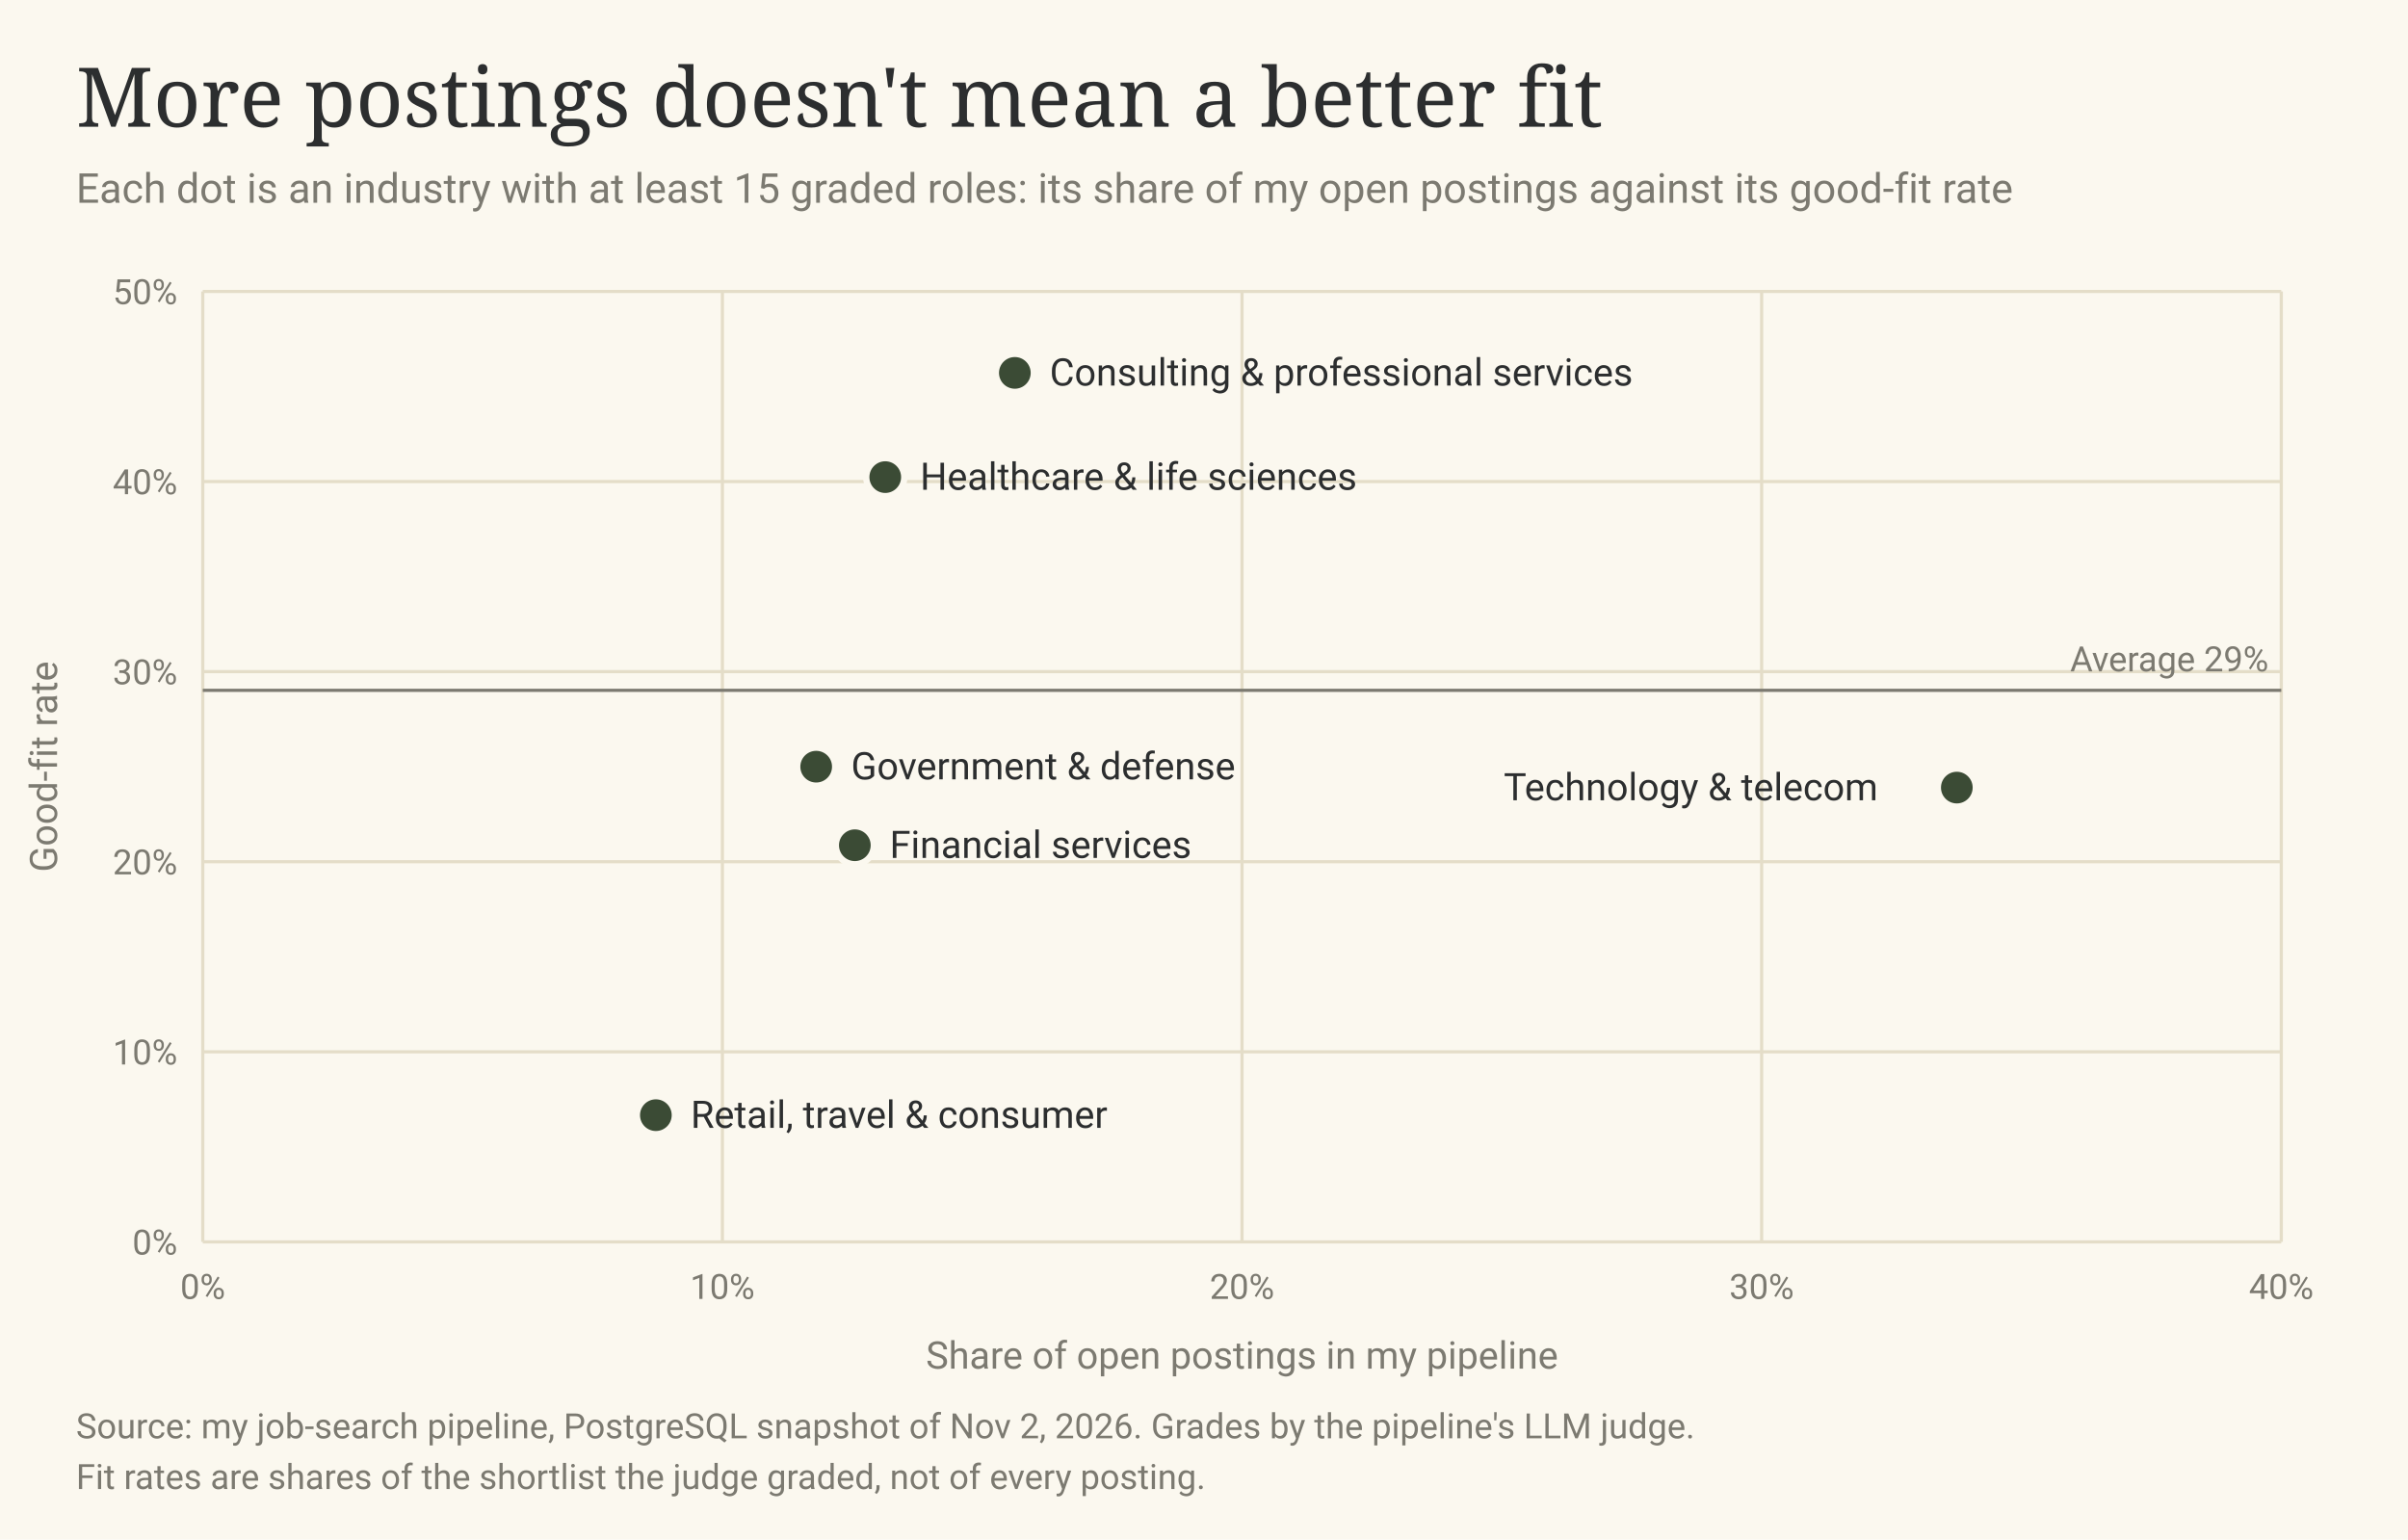
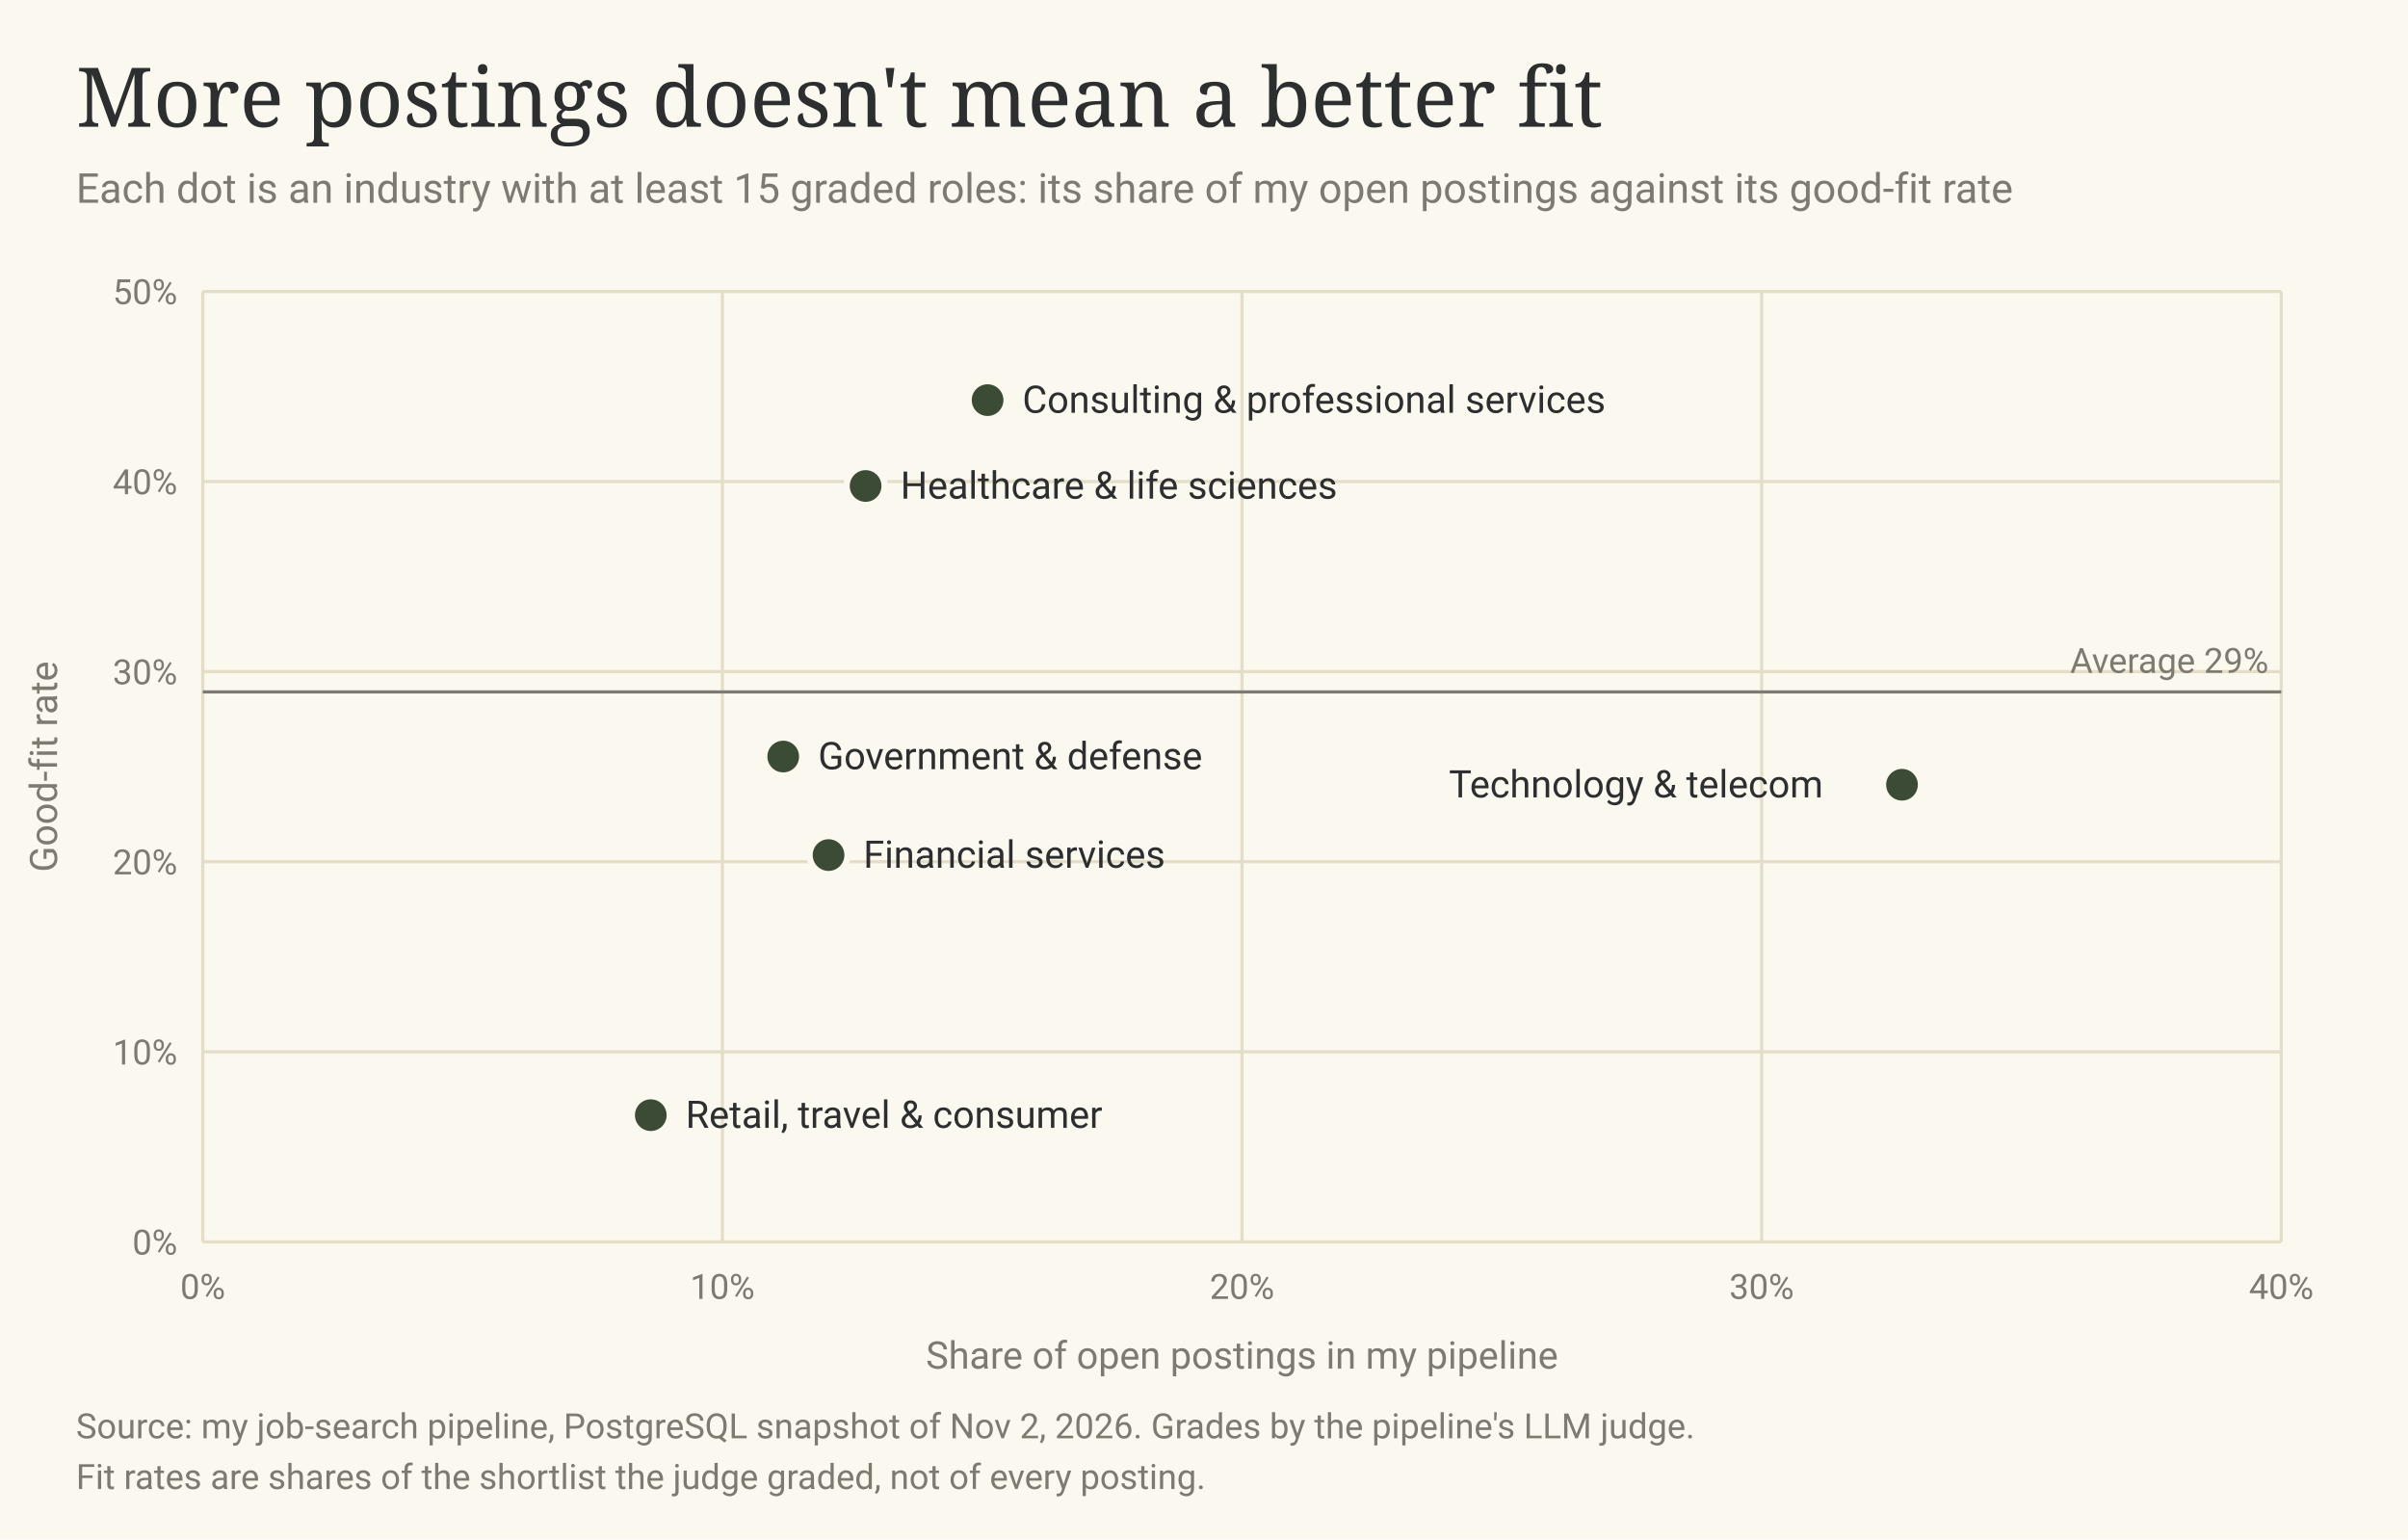
<svg xmlns="http://www.w3.org/2000/svg" viewBox="0 0 760 486" width="760" height="486" role="img" aria-labelledby="t d">
  <rect width="760" height="486" fill="#fbf8ef" />
  <text x="24" y="40" font-family="'Instrument Serif', 'Iowan Old Style', Georgia, serif" font-size="26" fill="#2c2e2f">More postings doesn't mean a better fit</text>
  <text x="24" y="64" font-family="-apple-system, BlinkMacSystemFont, 'Segoe UI', Roboto, Inter, sans-serif" font-size="13" fill="#7c7a71">Each dot is an industry with at least 15 graded roles: its share of my open postings against its good-fit rate</text>
  <line x1="64.0" y1="92" x2="64.0" y2="392" stroke="#e4ddc8" stroke-width="1" />
  <text x="64.0" y="410" text-anchor="middle" font-family="-apple-system, BlinkMacSystemFont, 'Segoe UI', Roboto, Inter, sans-serif" font-size="11" fill="#7c7a71">0%</text>
  <line x1="228.0" y1="92" x2="228.0" y2="392" stroke="#e4ddc8" stroke-width="1" />
  <text x="228.0" y="410" text-anchor="middle" font-family="-apple-system, BlinkMacSystemFont, 'Segoe UI', Roboto, Inter, sans-serif" font-size="11" fill="#7c7a71">10%</text>
  <line x1="392.0" y1="92" x2="392.0" y2="392" stroke="#e4ddc8" stroke-width="1" />
  <text x="392.0" y="410" text-anchor="middle" font-family="-apple-system, BlinkMacSystemFont, 'Segoe UI', Roboto, Inter, sans-serif" font-size="11" fill="#7c7a71">20%</text>
  <line x1="556.0" y1="92" x2="556.0" y2="392" stroke="#e4ddc8" stroke-width="1" />
  <text x="556.0" y="410" text-anchor="middle" font-family="-apple-system, BlinkMacSystemFont, 'Segoe UI', Roboto, Inter, sans-serif" font-size="11" fill="#7c7a71">30%</text>
  <line x1="720.0" y1="92" x2="720.0" y2="392" stroke="#e4ddc8" stroke-width="1" />
  <text x="720.0" y="410" text-anchor="middle" font-family="-apple-system, BlinkMacSystemFont, 'Segoe UI', Roboto, Inter, sans-serif" font-size="11" fill="#7c7a71">40%</text>
  <line x1="64" y1="392.0" x2="720" y2="392.0" stroke="#e4ddc8" stroke-width="1" />
  <text x="56" y="396.0" text-anchor="end" font-family="-apple-system, BlinkMacSystemFont, 'Segoe UI', Roboto, Inter, sans-serif" font-size="11" fill="#7c7a71">0%</text>
  <line x1="64" y1="332.0" x2="720" y2="332.0" stroke="#e4ddc8" stroke-width="1" />
  <text x="56" y="336.0" text-anchor="end" font-family="-apple-system, BlinkMacSystemFont, 'Segoe UI', Roboto, Inter, sans-serif" font-size="11" fill="#7c7a71">10%</text>
  <line x1="64" y1="272.0" x2="720" y2="272.0" stroke="#e4ddc8" stroke-width="1" />
  <text x="56" y="276.0" text-anchor="end" font-family="-apple-system, BlinkMacSystemFont, 'Segoe UI', Roboto, Inter, sans-serif" font-size="11" fill="#7c7a71">20%</text>
  <line x1="64" y1="212.0" x2="720" y2="212.0" stroke="#e4ddc8" stroke-width="1" />
  <text x="56" y="216.0" text-anchor="end" font-family="-apple-system, BlinkMacSystemFont, 'Segoe UI', Roboto, Inter, sans-serif" font-size="11" fill="#7c7a71">30%</text>
  <line x1="64" y1="152.0" x2="720" y2="152.0" stroke="#e4ddc8" stroke-width="1" />
  <text x="56" y="156.0" text-anchor="end" font-family="-apple-system, BlinkMacSystemFont, 'Segoe UI', Roboto, Inter, sans-serif" font-size="11" fill="#7c7a71">40%</text>
  <line x1="64" y1="92.0" x2="720" y2="92.0" stroke="#e4ddc8" stroke-width="1" />
  <text x="56" y="96.0" text-anchor="end" font-family="-apple-system, BlinkMacSystemFont, 'Segoe UI', Roboto, Inter, sans-serif" font-size="11" fill="#7c7a71">50%</text>
  <text x="392.0" y="432" text-anchor="middle" font-family="-apple-system, BlinkMacSystemFont, 'Segoe UI', Roboto, Inter, sans-serif" font-size="12" fill="#7c7a71">Share of open postings in my pipeline</text>
  <text transform="translate(18 242.0) rotate(-90)" text-anchor="middle" font-family="-apple-system, BlinkMacSystemFont, 'Segoe UI', Roboto, Inter, sans-serif" font-size="12" fill="#7c7a71">Good-fit rate</text>
-   <line x1="64" y1="217.9" x2="720" y2="217.9" stroke="#7c7a71" stroke-width="1" />
-   <text x="716" y="211.9" text-anchor="end" font-family="-apple-system, BlinkMacSystemFont, 'Segoe UI', Roboto, Inter, sans-serif" font-size="11" fill="#7c7a71">Average 29%</text>
+   <line x1="64" y1="218.4" x2="720" y2="218.4" stroke="#7c7a71" stroke-width="1" />
+   <text x="716" y="212.4" text-anchor="end" font-family="-apple-system, BlinkMacSystemFont, 'Segoe UI', Roboto, Inter, sans-serif" font-size="11" fill="#7c7a71">Average 29%</text>
  <g>
-     <circle cx="320.3" cy="117.7" r="6" fill="#3b4b35" stroke="#fbf8ef" stroke-width="2" />
-     <text x="331.3" y="121.7" font-family="-apple-system, BlinkMacSystemFont, 'Segoe UI', Roboto, Inter, sans-serif" font-size="12" fill="#2c2e2f">Consulting &amp; professional services</text>
+     <circle cx="311.7" cy="126.3" r="6" fill="#3b4b35" stroke="#fbf8ef" stroke-width="2" />
+     <text x="322.7" y="130.3" font-family="-apple-system, BlinkMacSystemFont, 'Segoe UI', Roboto, Inter, sans-serif" font-size="12" fill="#2c2e2f">Consulting &amp; professional services</text>
  </g>
  <g>
-     <circle cx="279.4" cy="150.6" r="6" fill="#3b4b35" stroke="#fbf8ef" stroke-width="2" />
-     <text x="290.4" y="154.6" font-family="-apple-system, BlinkMacSystemFont, 'Segoe UI', Roboto, Inter, sans-serif" font-size="12" fill="#2c2e2f">Healthcare &amp; life sciences</text>
+     <circle cx="273.2" cy="153.4" r="6" fill="#3b4b35" stroke="#fbf8ef" stroke-width="2" />
+     <text x="284.2" y="157.4" font-family="-apple-system, BlinkMacSystemFont, 'Segoe UI', Roboto, Inter, sans-serif" font-size="12" fill="#2c2e2f">Healthcare &amp; life sciences</text>
  </g>
  <g>
-     <circle cx="257.6" cy="242.0" r="6" fill="#3b4b35" stroke="#fbf8ef" stroke-width="2" />
-     <text x="268.6" y="246.0" font-family="-apple-system, BlinkMacSystemFont, 'Segoe UI', Roboto, Inter, sans-serif" font-size="12" fill="#2c2e2f">Government &amp; defense</text>
+     <circle cx="247.2" cy="238.8" r="6" fill="#3b4b35" stroke="#fbf8ef" stroke-width="2" />
+     <text x="258.2" y="242.8" font-family="-apple-system, BlinkMacSystemFont, 'Segoe UI', Roboto, Inter, sans-serif" font-size="12" fill="#2c2e2f">Government &amp; defense</text>
  </g>
  <g>
-     <circle cx="617.6" cy="248.6" r="6" fill="#3b4b35" stroke="#fbf8ef" stroke-width="2" />
-     <text x="474.6" y="252.6" font-family="-apple-system, BlinkMacSystemFont, 'Segoe UI', Roboto, Inter, sans-serif" font-size="12" fill="#2c2e2f">Technology &amp; telecom</text>
+     <circle cx="600.3" cy="247.7" r="6" fill="#3b4b35" stroke="#fbf8ef" stroke-width="2" />
+     <text x="457.3" y="251.7" font-family="-apple-system, BlinkMacSystemFont, 'Segoe UI', Roboto, Inter, sans-serif" font-size="12" fill="#2c2e2f">Technology &amp; telecom</text>
  </g>
  <g>
-     <circle cx="269.8" cy="266.8" r="6" fill="#3b4b35" stroke="#fbf8ef" stroke-width="2" />
-     <text x="280.8" y="270.8" font-family="-apple-system, BlinkMacSystemFont, 'Segoe UI', Roboto, Inter, sans-serif" font-size="12" fill="#2c2e2f">Financial services</text>
+     <circle cx="261.5" cy="269.9" r="6" fill="#3b4b35" stroke="#fbf8ef" stroke-width="2" />
+     <text x="272.5" y="273.9" font-family="-apple-system, BlinkMacSystemFont, 'Segoe UI', Roboto, Inter, sans-serif" font-size="12" fill="#2c2e2f">Financial services</text>
  </g>
  <g>
-     <circle cx="207.0" cy="352.0" r="6" fill="#3b4b35" stroke="#fbf8ef" stroke-width="2" />
-     <text x="218.0" y="356.0" font-family="-apple-system, BlinkMacSystemFont, 'Segoe UI', Roboto, Inter, sans-serif" font-size="12" fill="#2c2e2f">Retail, travel &amp; consumer</text>
+     <circle cx="205.4" cy="352.0" r="6" fill="#3b4b35" stroke="#fbf8ef" stroke-width="2" />
+     <text x="216.4" y="356.0" font-family="-apple-system, BlinkMacSystemFont, 'Segoe UI', Roboto, Inter, sans-serif" font-size="12" fill="#2c2e2f">Retail, travel &amp; consumer</text>
  </g>
  <text x="24" y="454" font-family="-apple-system, BlinkMacSystemFont, 'Segoe UI', Roboto, Inter, sans-serif" font-size="11" fill="#7c7a71">Source: my job-search pipeline, PostgreSQL snapshot of Nov 2, 2026. Grades by the pipeline's LLM judge.</text>
  <text x="24" y="470" font-family="-apple-system, BlinkMacSystemFont, 'Segoe UI', Roboto, Inter, sans-serif" font-size="11" fill="#7c7a71">Fit rates are shares of the shortlist the judge graded, not of every posting.</text>
</svg>
